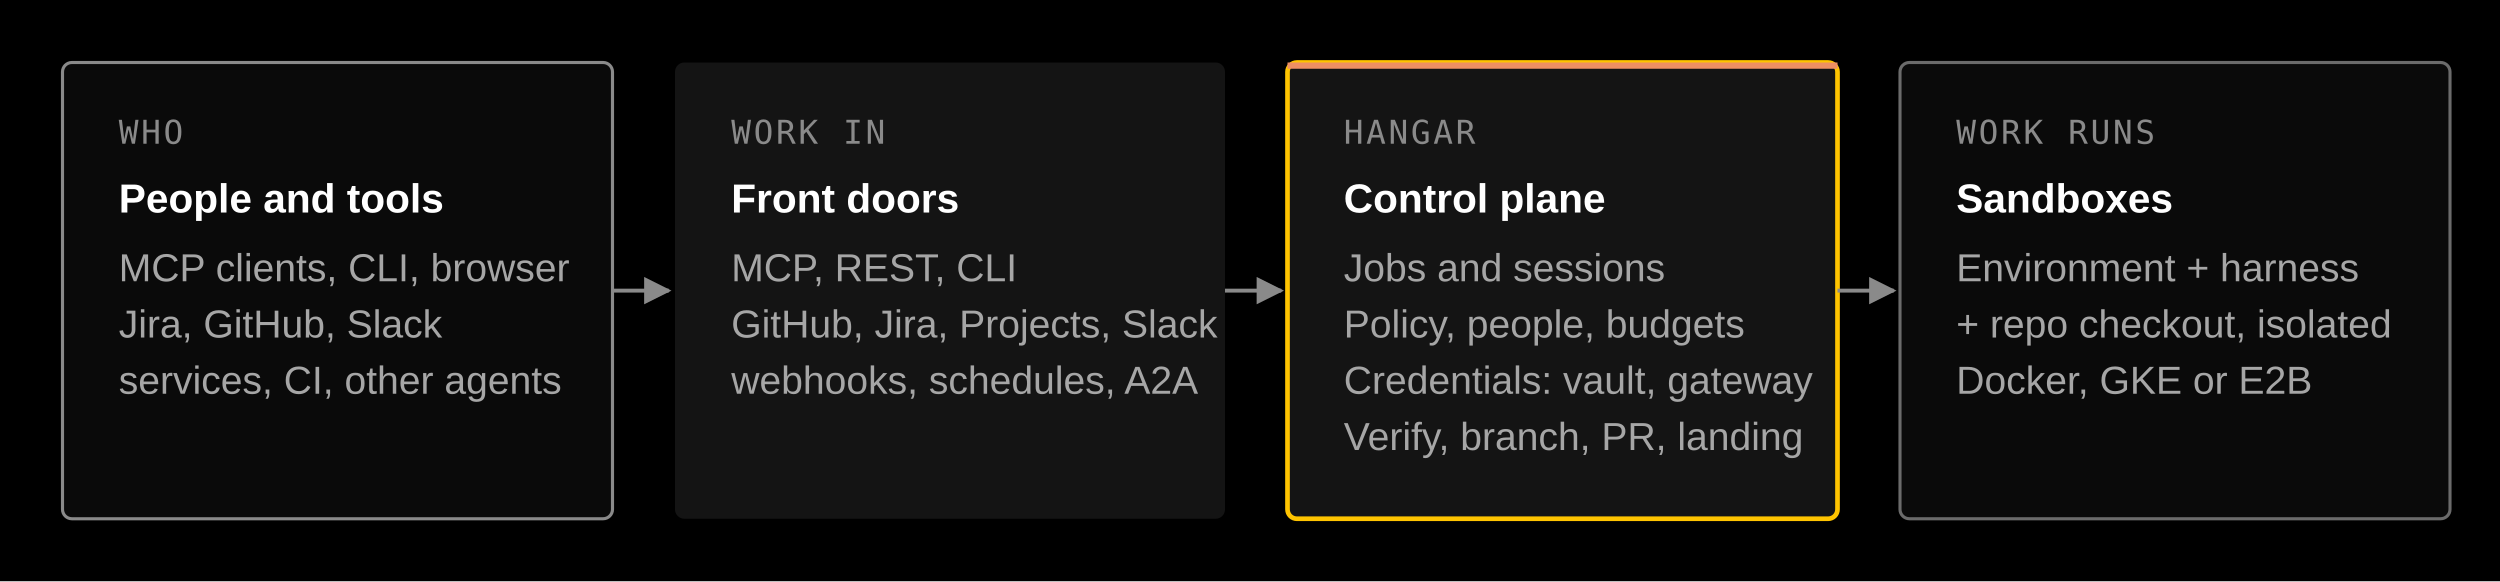
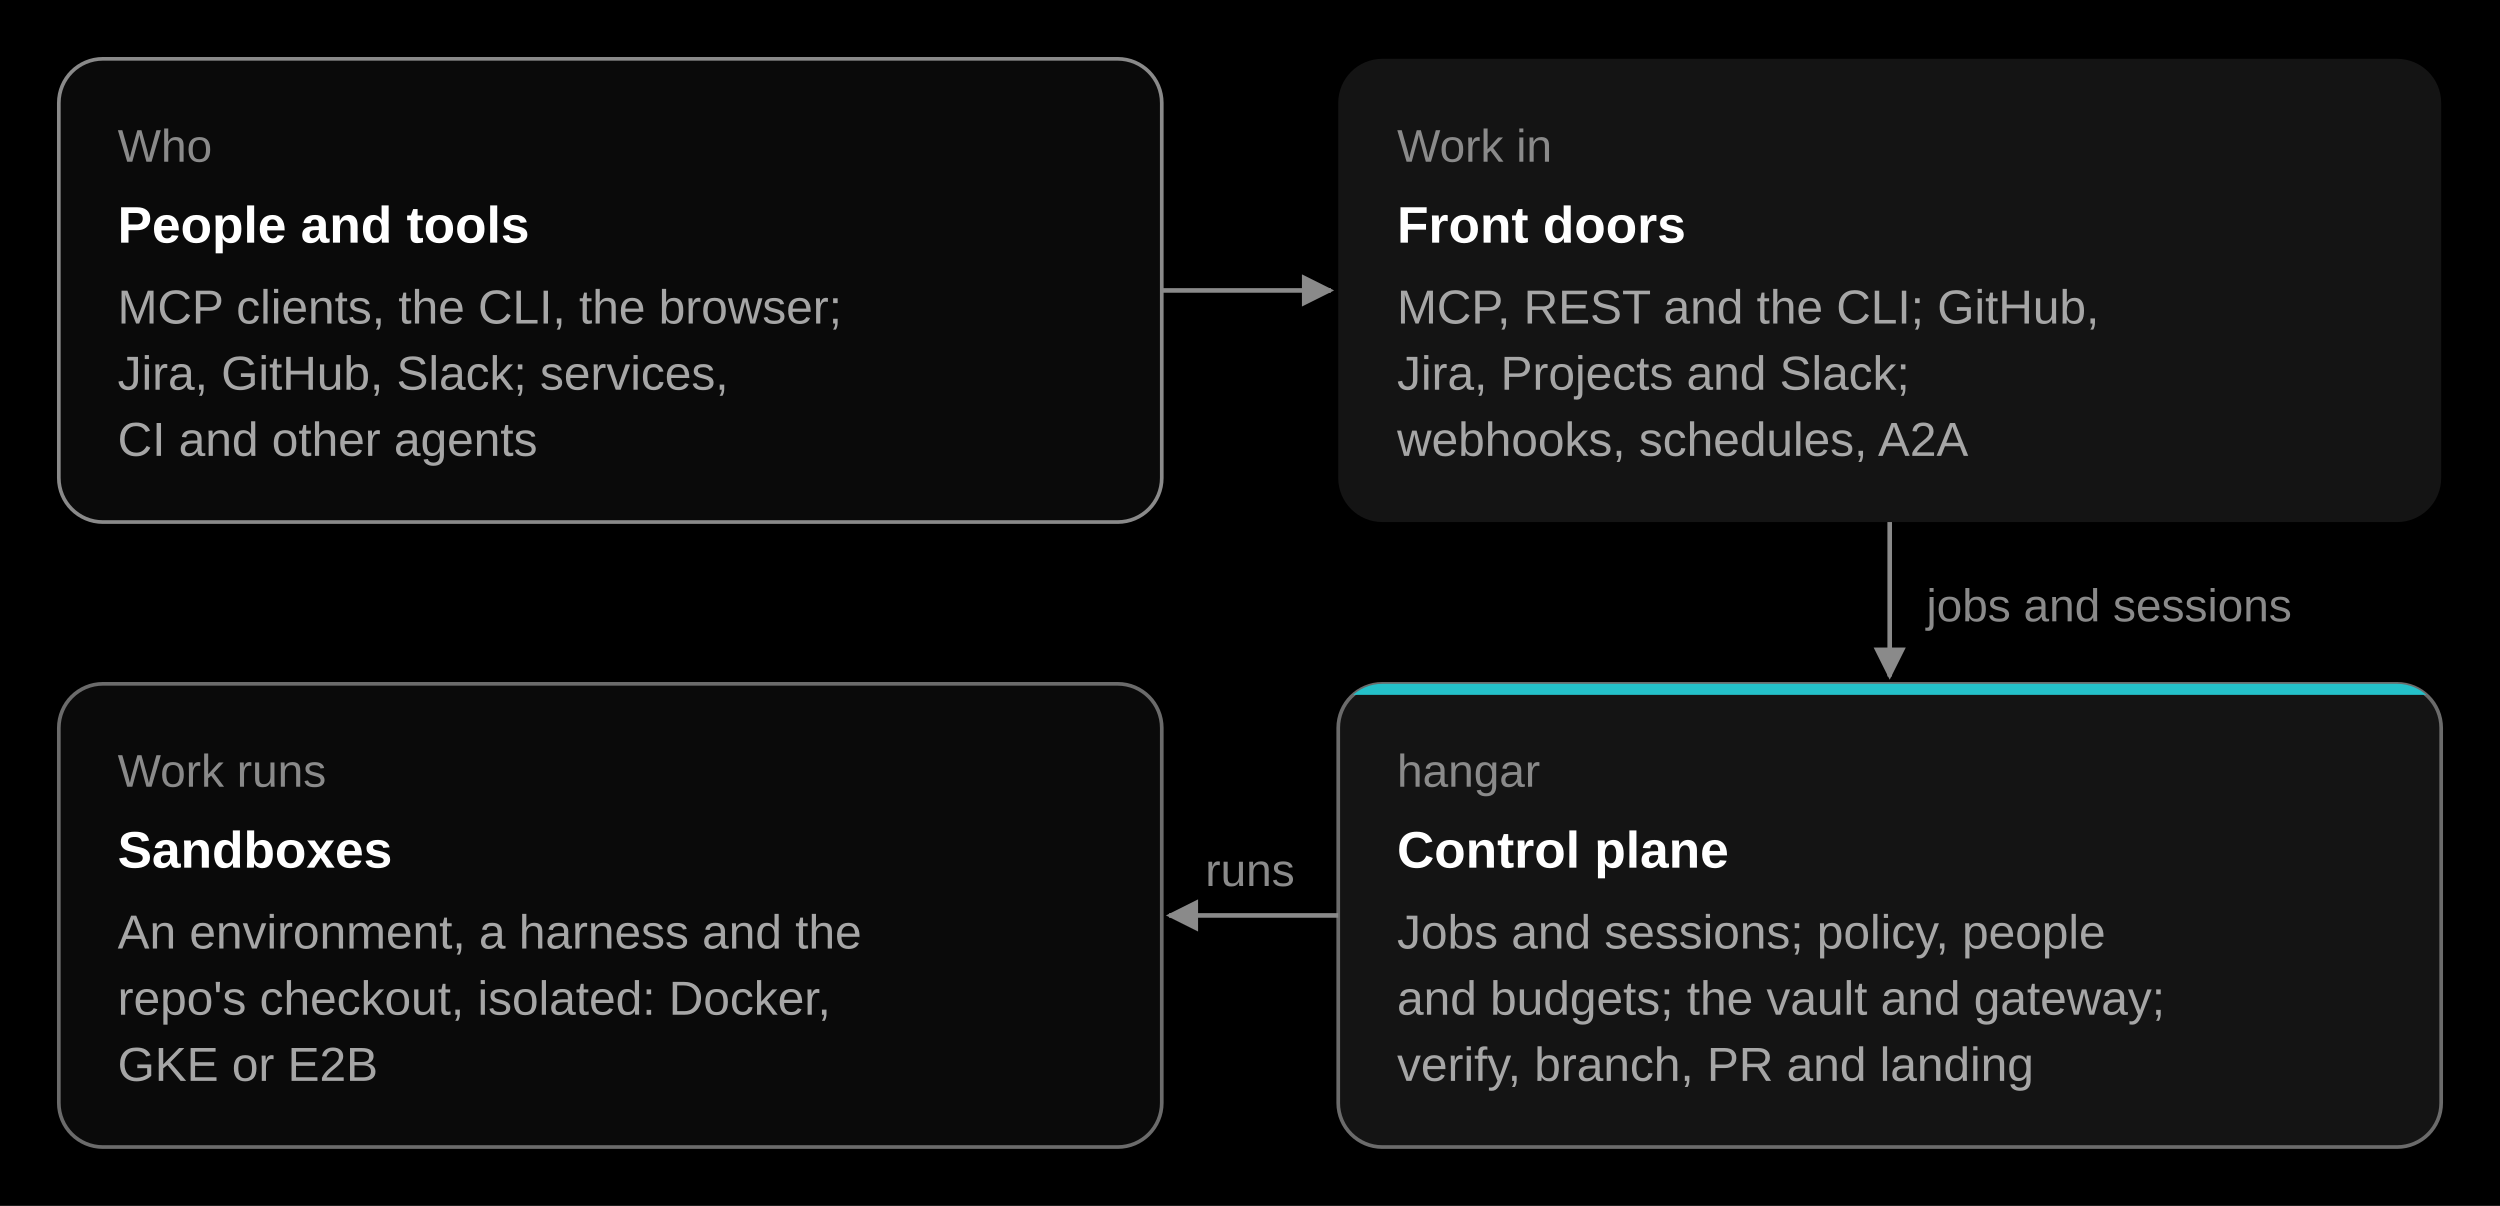
- <svg xmlns="http://www.w3.org/2000/svg" class="af-d" viewBox="0 0 800 186" role="img" aria-label="People, front doors, the control plane and sandboxes">
+ <svg xmlns="http://www.w3.org/2000/svg" class="af-d" viewBox="0 0 680 328" role="img" aria-label="People, front doors, the control plane and sandboxes">
  <style>
-   .af-d .bg { fill: var(--af-canvas, #000); }
+   .af-d .bg { fill: var(--af-canvas, #000000); }
  .af-d .box { fill: var(--af-raised, #141414); }
-   .af-d .box-hub { fill: var(--af-raised, #141414); stroke: var(--af-brand-line, #FFC400); stroke-width: 1.5; }
+   .af-d .box-hub { fill: var(--af-raised, #141414); stroke: var(--af-line-strong, #6B6B6B); stroke-width: 1; }
  .af-d .box-plan { fill: none; stroke: var(--af-line-strong, #6B6B6B); stroke-width: 1; stroke-dasharray: 4 4; }
  .af-d .box-ext { fill: var(--af-surface, #0A0A0A); stroke: var(--af-line-strong, #6B6B6B); stroke-width: 1; }
  .af-d .person { fill: var(--af-surface, #0A0A0A); stroke: var(--af-fg-subtle, #8A8A8A); stroke-width: 1; }
-   .af-d .bound { fill: none; stroke: var(--af-rule, #3A3A3A); stroke-width: 1; stroke-dasharray: 2 5; }
-   .af-d .name { font: 700 15px "Archivo", "Helvetica Neue", Arial, sans-serif; font-stretch: 125%; fill: var(--af-fg, #fff); }
-   .af-d .name-s { font: 700 13px "Archivo", "Helvetica Neue", Arial, sans-serif; font-stretch: 125%; fill: var(--af-fg, #fff); }
-   .af-d .title { font: 700 20px "Archivo", "Helvetica Neue", Arial, sans-serif; font-stretch: 125%; fill: var(--af-fg, #fff); }
-   .af-d .body { font: 400 12.5px "Red Hat Text", "Helvetica Neue", Arial, sans-serif; fill: var(--af-fg-muted, #A6A6A6); }
-   .af-d .lbl { font: 500 10.5px "DM Mono", ui-monospace, Menlo, monospace; letter-spacing: .08em; fill: var(--af-fg-subtle, #8A8A8A); }
+   .af-d .name { font: 700 16px "Archivo", "Helvetica Neue", Arial, sans-serif; font-stretch: 125%; fill: var(--af-fg, #FFFFFF); }
+   .af-d .name-s { font: 700 14px "Archivo", "Helvetica Neue", Arial, sans-serif; font-stretch: 125%; fill: var(--af-fg, #FFFFFF); }
+   .af-d .title { font: 700 20px "Archivo", "Helvetica Neue", Arial, sans-serif; font-stretch: 125%; fill: var(--af-fg, #FFFFFF); }
+   .af-d .body { font: 400 13px "Red Hat Text", "Helvetica Neue", Arial, sans-serif; fill: var(--af-fg-muted, #A6A6A6); }
+   .af-d .lbl { font: 500 12.5px "Red Hat Text", "Helvetica Neue", Arial, sans-serif; fill: var(--af-fg-subtle, #8A8A8A); }
  .af-d .edge { fill: none; stroke: var(--af-fg-subtle, #8A8A8A); stroke-width: 1.25; }
  .af-d .edge-plan { fill: none; stroke: var(--af-fg-subtle, #8A8A8A); stroke-width: 1.25; stroke-dasharray: 5 4; }
-   .af-d .elabel { font: 400 11.5px "Red Hat Text", "Helvetica Neue", Arial, sans-serif; fill: var(--af-fg-subtle, #8A8A8A); }
+   .af-d .elabel { font: 400 12.5px "Red Hat Text", "Helvetica Neue", Arial, sans-serif; fill: var(--af-fg-subtle, #8A8A8A); }
  .af-d .arrowhead { fill: var(--af-fg-subtle, #8A8A8A); }
  .af-d .dot { fill: var(--af-dot-field, #262626); }
</style>
  <defs>
-     <marker id="people,-front-doors,-the-arrow" viewBox="0 0 10 10" refX="9" refY="5" markerWidth="7" markerHeight="7" orient="auto-start-reverse">
+     <marker id="concepts-arrow" viewBox="0 0 10 10" refX="9" refY="5" markerWidth="7" markerHeight="7" orient="auto-start-reverse">
      <path class="arrowhead" d="M0 0L10 5L0 10z" />
    </marker>
  </defs>
-   <rect class="bg" width="800" height="186" />
-   <rect class="person" x="20" y="20" width="176" height="146" rx="3" />
-   <text class="lbl" x="38" y="46">WHO</text>
-   <text class="name-s" x="38" y="68">People and tools</text>
-   <text class="body" x="38" y="90">MCP clients, CLI, browser</text>
-   <text class="body" x="38" y="108">Jira, GitHub, Slack</text>
-   <text class="body" x="38" y="126">services, CI, other agents</text>
-   <rect class="box" x="216" y="20" width="176" height="146" rx="3" />
-   <text class="lbl" x="234" y="46">WORK IN</text>
-   <text class="name-s" x="234" y="68">Front doors</text>
-   <text class="body" x="234" y="90">MCP, REST, CLI</text>
-   <text class="body" x="234" y="108">GitHub, Jira, Projects, Slack</text>
-   <text class="body" x="234" y="126">webhooks, schedules, A2A</text>
-   <rect class="box-hub" x="412" y="20" width="176" height="146" rx="3" />
-   <rect x="412" y="20" width="176" height="2" fill="var(--af-product-hangar, #EE8F63)" />
-   <text class="lbl" x="430" y="46">HANGAR</text>
-   <text class="name-s" x="430" y="68">Control plane</text>
-   <text class="body" x="430" y="90">Jobs and sessions</text>
-   <text class="body" x="430" y="108">Policy, people, budgets</text>
-   <text class="body" x="430" y="126">Credentials: vault, gateway</text>
-   <text class="body" x="430" y="144">Verify, branch, PR, landing</text>
-   <rect class="box-ext" x="608" y="20" width="176" height="146" rx="3" />
-   <text class="lbl" x="626" y="46">WORK RUNS</text>
-   <text class="name-s" x="626" y="68">Sandboxes</text>
-   <text class="body" x="626" y="90">Environment + harness</text>
-   <text class="body" x="626" y="108">+ repo checkout, isolated</text>
-   <text class="body" x="626" y="126">Docker, GKE or E2B</text>
-   <path class="edge" d="M196 93H214" marker-end="url(#people,-front-doors,-the-arrow)" />
-   <path class="edge" d="M392 93H410" marker-end="url(#people,-front-doors,-the-arrow)" />
-   <path class="edge" d="M588 93H606" marker-end="url(#people,-front-doors,-the-arrow)" />
+   <rect class="bg" width="680" height="328" />
+   <rect class="person" x="16" y="16" width="300" height="126" rx="12" />
+   <text class="lbl" x="32" y="44">Who</text>
+   <text class="name-s" x="32" y="66">People and tools</text>
+   <text class="body" x="32" y="88">MCP clients, the CLI, the browser;</text>
+   <text class="body" x="32" y="106">Jira, GitHub, Slack; services,</text>
+   <text class="body" x="32" y="124">CI and other agents</text>
+   <rect class="box" x="364" y="16" width="300" height="126" rx="12" />
+   <text class="lbl" x="380" y="44">Work in</text>
+   <text class="name-s" x="380" y="66">Front doors</text>
+   <text class="body" x="380" y="88">MCP, REST and the CLI; GitHub,</text>
+   <text class="body" x="380" y="106">Jira, Projects and Slack;</text>
+   <text class="body" x="380" y="124">webhooks, schedules, A2A</text>
+   <rect class="box-hub" x="364" y="186" width="300" height="126" rx="12" />
+   <clipPath id="concepts-pe364-186-300-126">
+     <rect x="364" y="186" width="300" height="126" rx="12" />
+   </clipPath>
+   <rect x="364" y="186" width="300" height="3" fill="var(--af-product-hangar, #24C1C9)" clip-path="url(#concepts-pe364-186-300-126)" />
+   <text class="lbl" x="380" y="214">hangar</text>
+   <text class="name-s" x="380" y="236">Control plane</text>
+   <text class="body" x="380" y="258">Jobs and sessions; policy, people</text>
+   <text class="body" x="380" y="276">and budgets; the vault and gateway;</text>
+   <text class="body" x="380" y="294">verify, branch, PR and landing</text>
+   <rect class="box-ext" x="16" y="186" width="300" height="126" rx="12" />
+   <text class="lbl" x="32" y="214">Work runs</text>
+   <text class="name-s" x="32" y="236">Sandboxes</text>
+   <text class="body" x="32" y="258">An environment, a harness and the</text>
+   <text class="body" x="32" y="276">repo's checkout, isolated: Docker,</text>
+   <text class="body" x="32" y="294">GKE or E2B</text>
+   <path class="edge" d="M316 79H362" marker-end="url(#concepts-arrow)" />
+   <path class="edge" d="M514 142V184" marker-end="url(#concepts-arrow)" />
+   <path class="edge" d="M364 249H318" marker-end="url(#concepts-arrow)" />
+   <text class="elabel" x="524" y="169" text-anchor="start">jobs and sessions</text>
+   <text class="elabel" x="340" y="241" text-anchor="middle">runs</text>
</svg>
